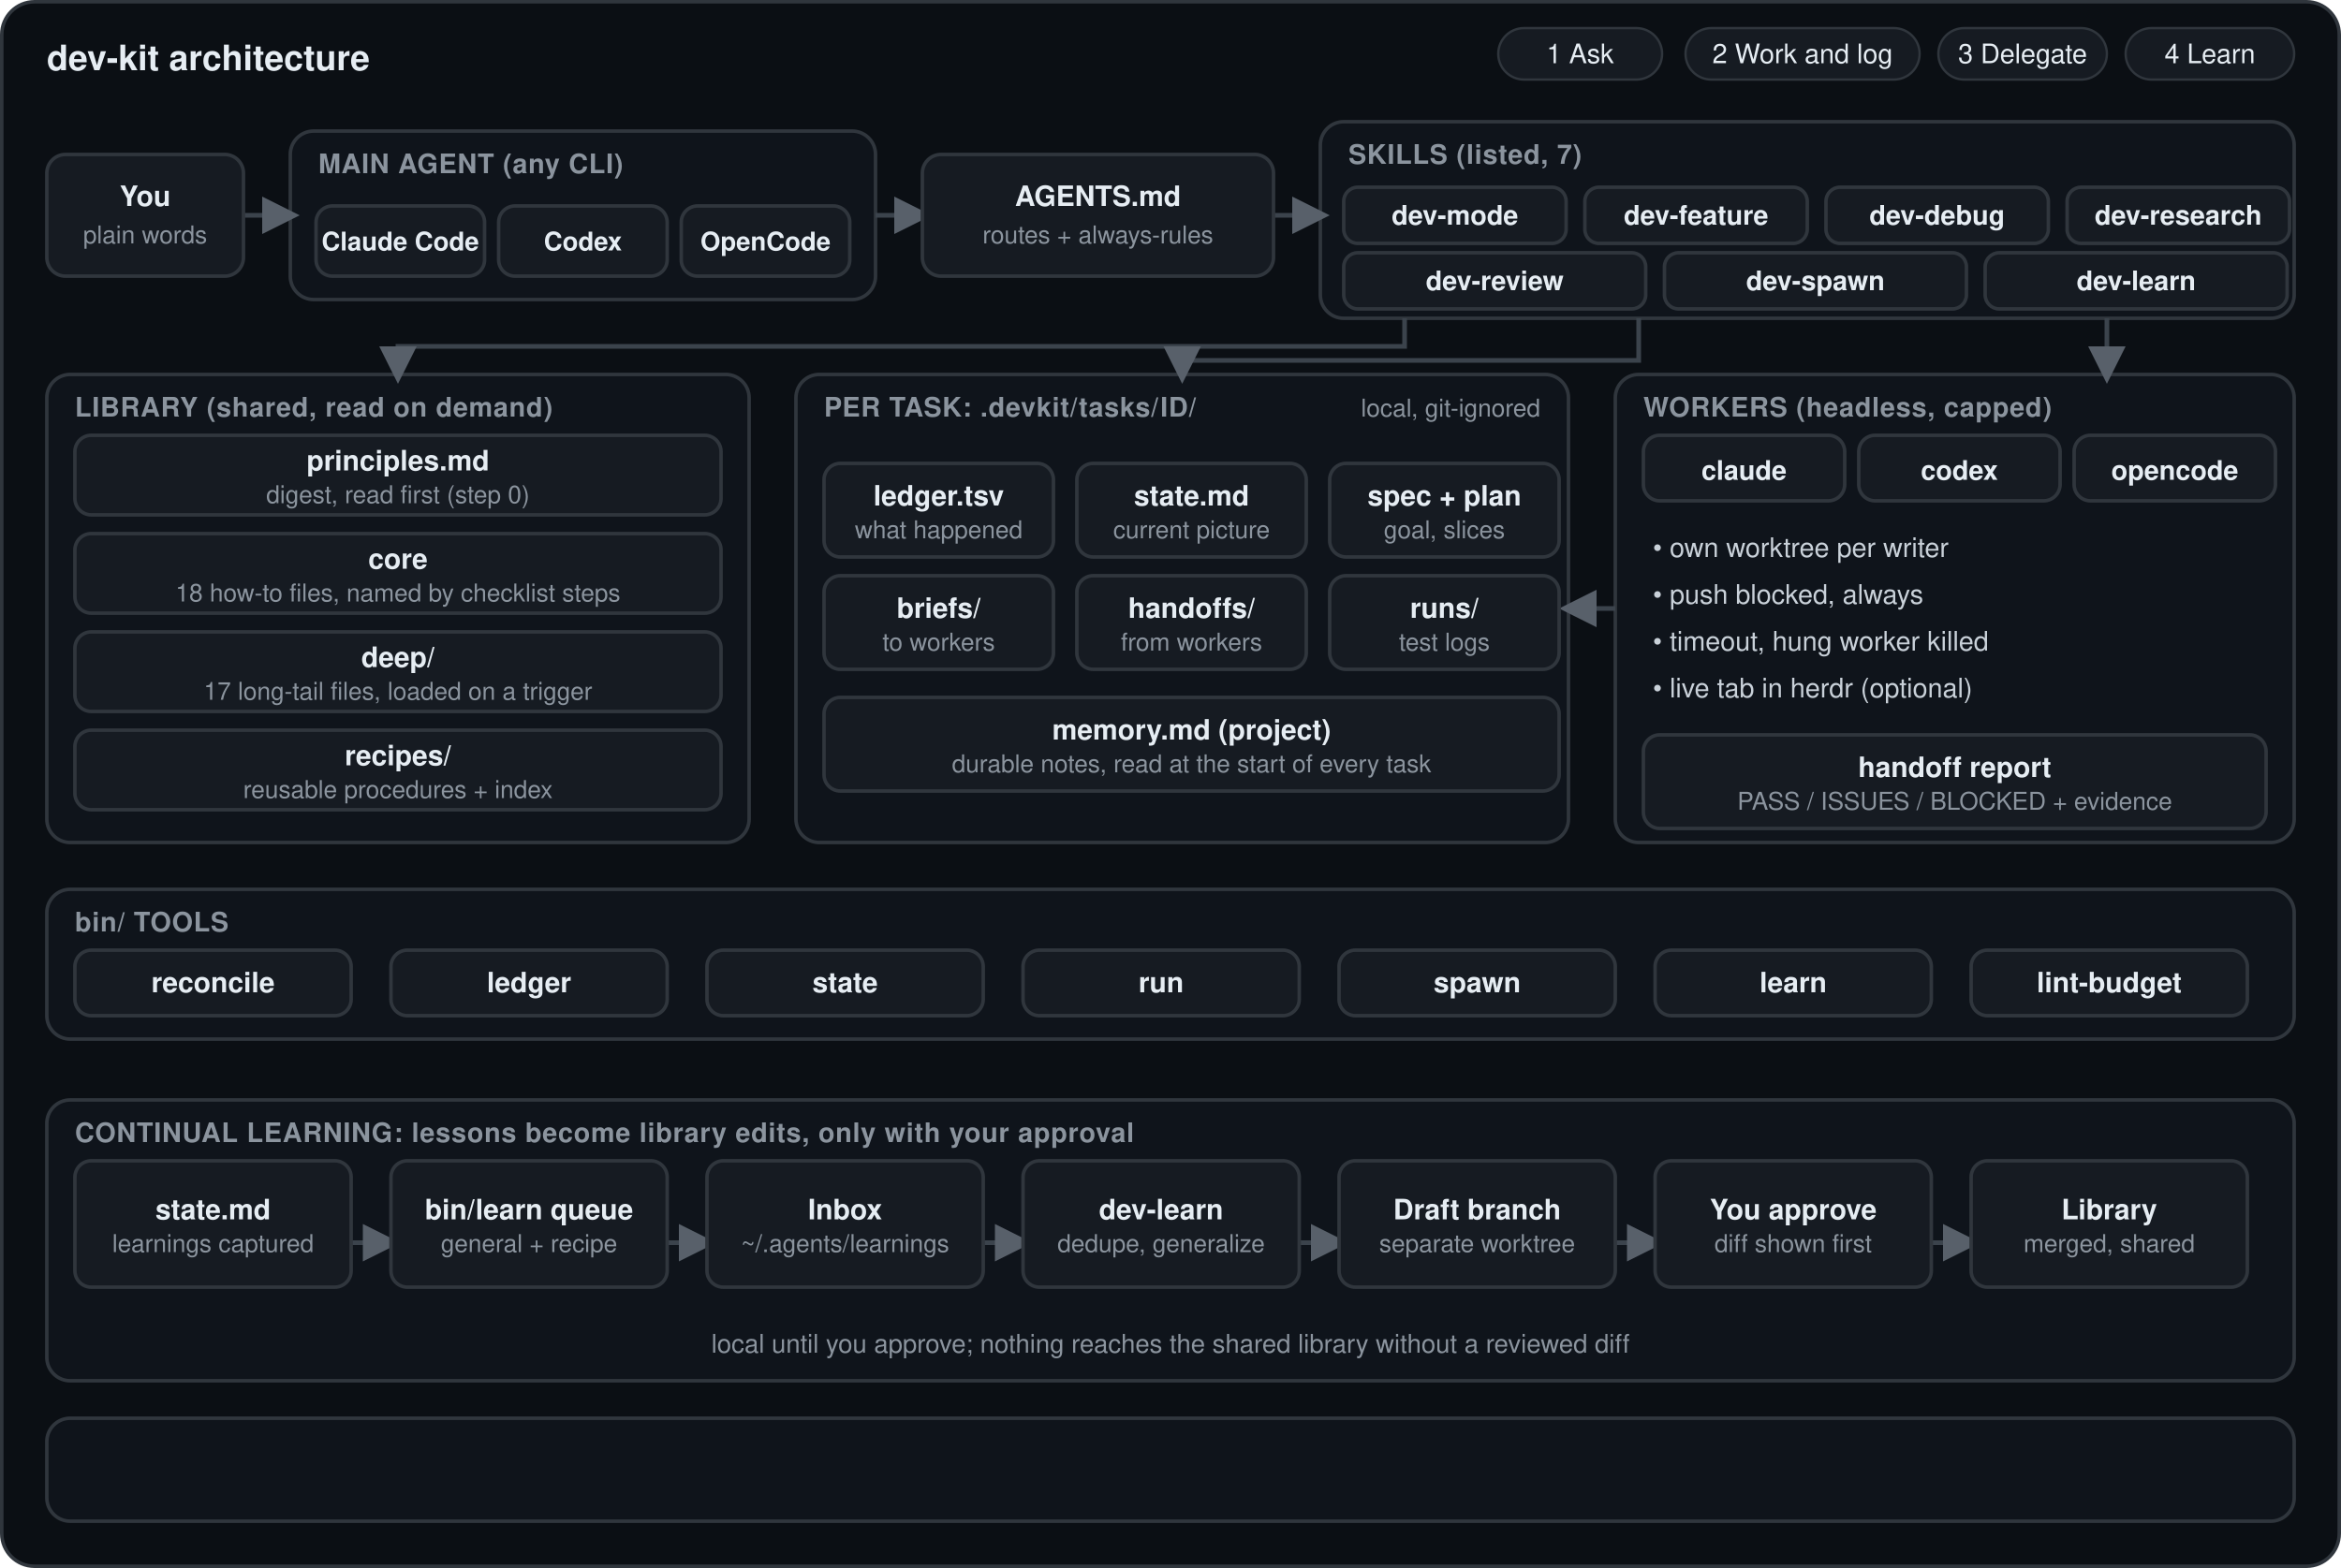
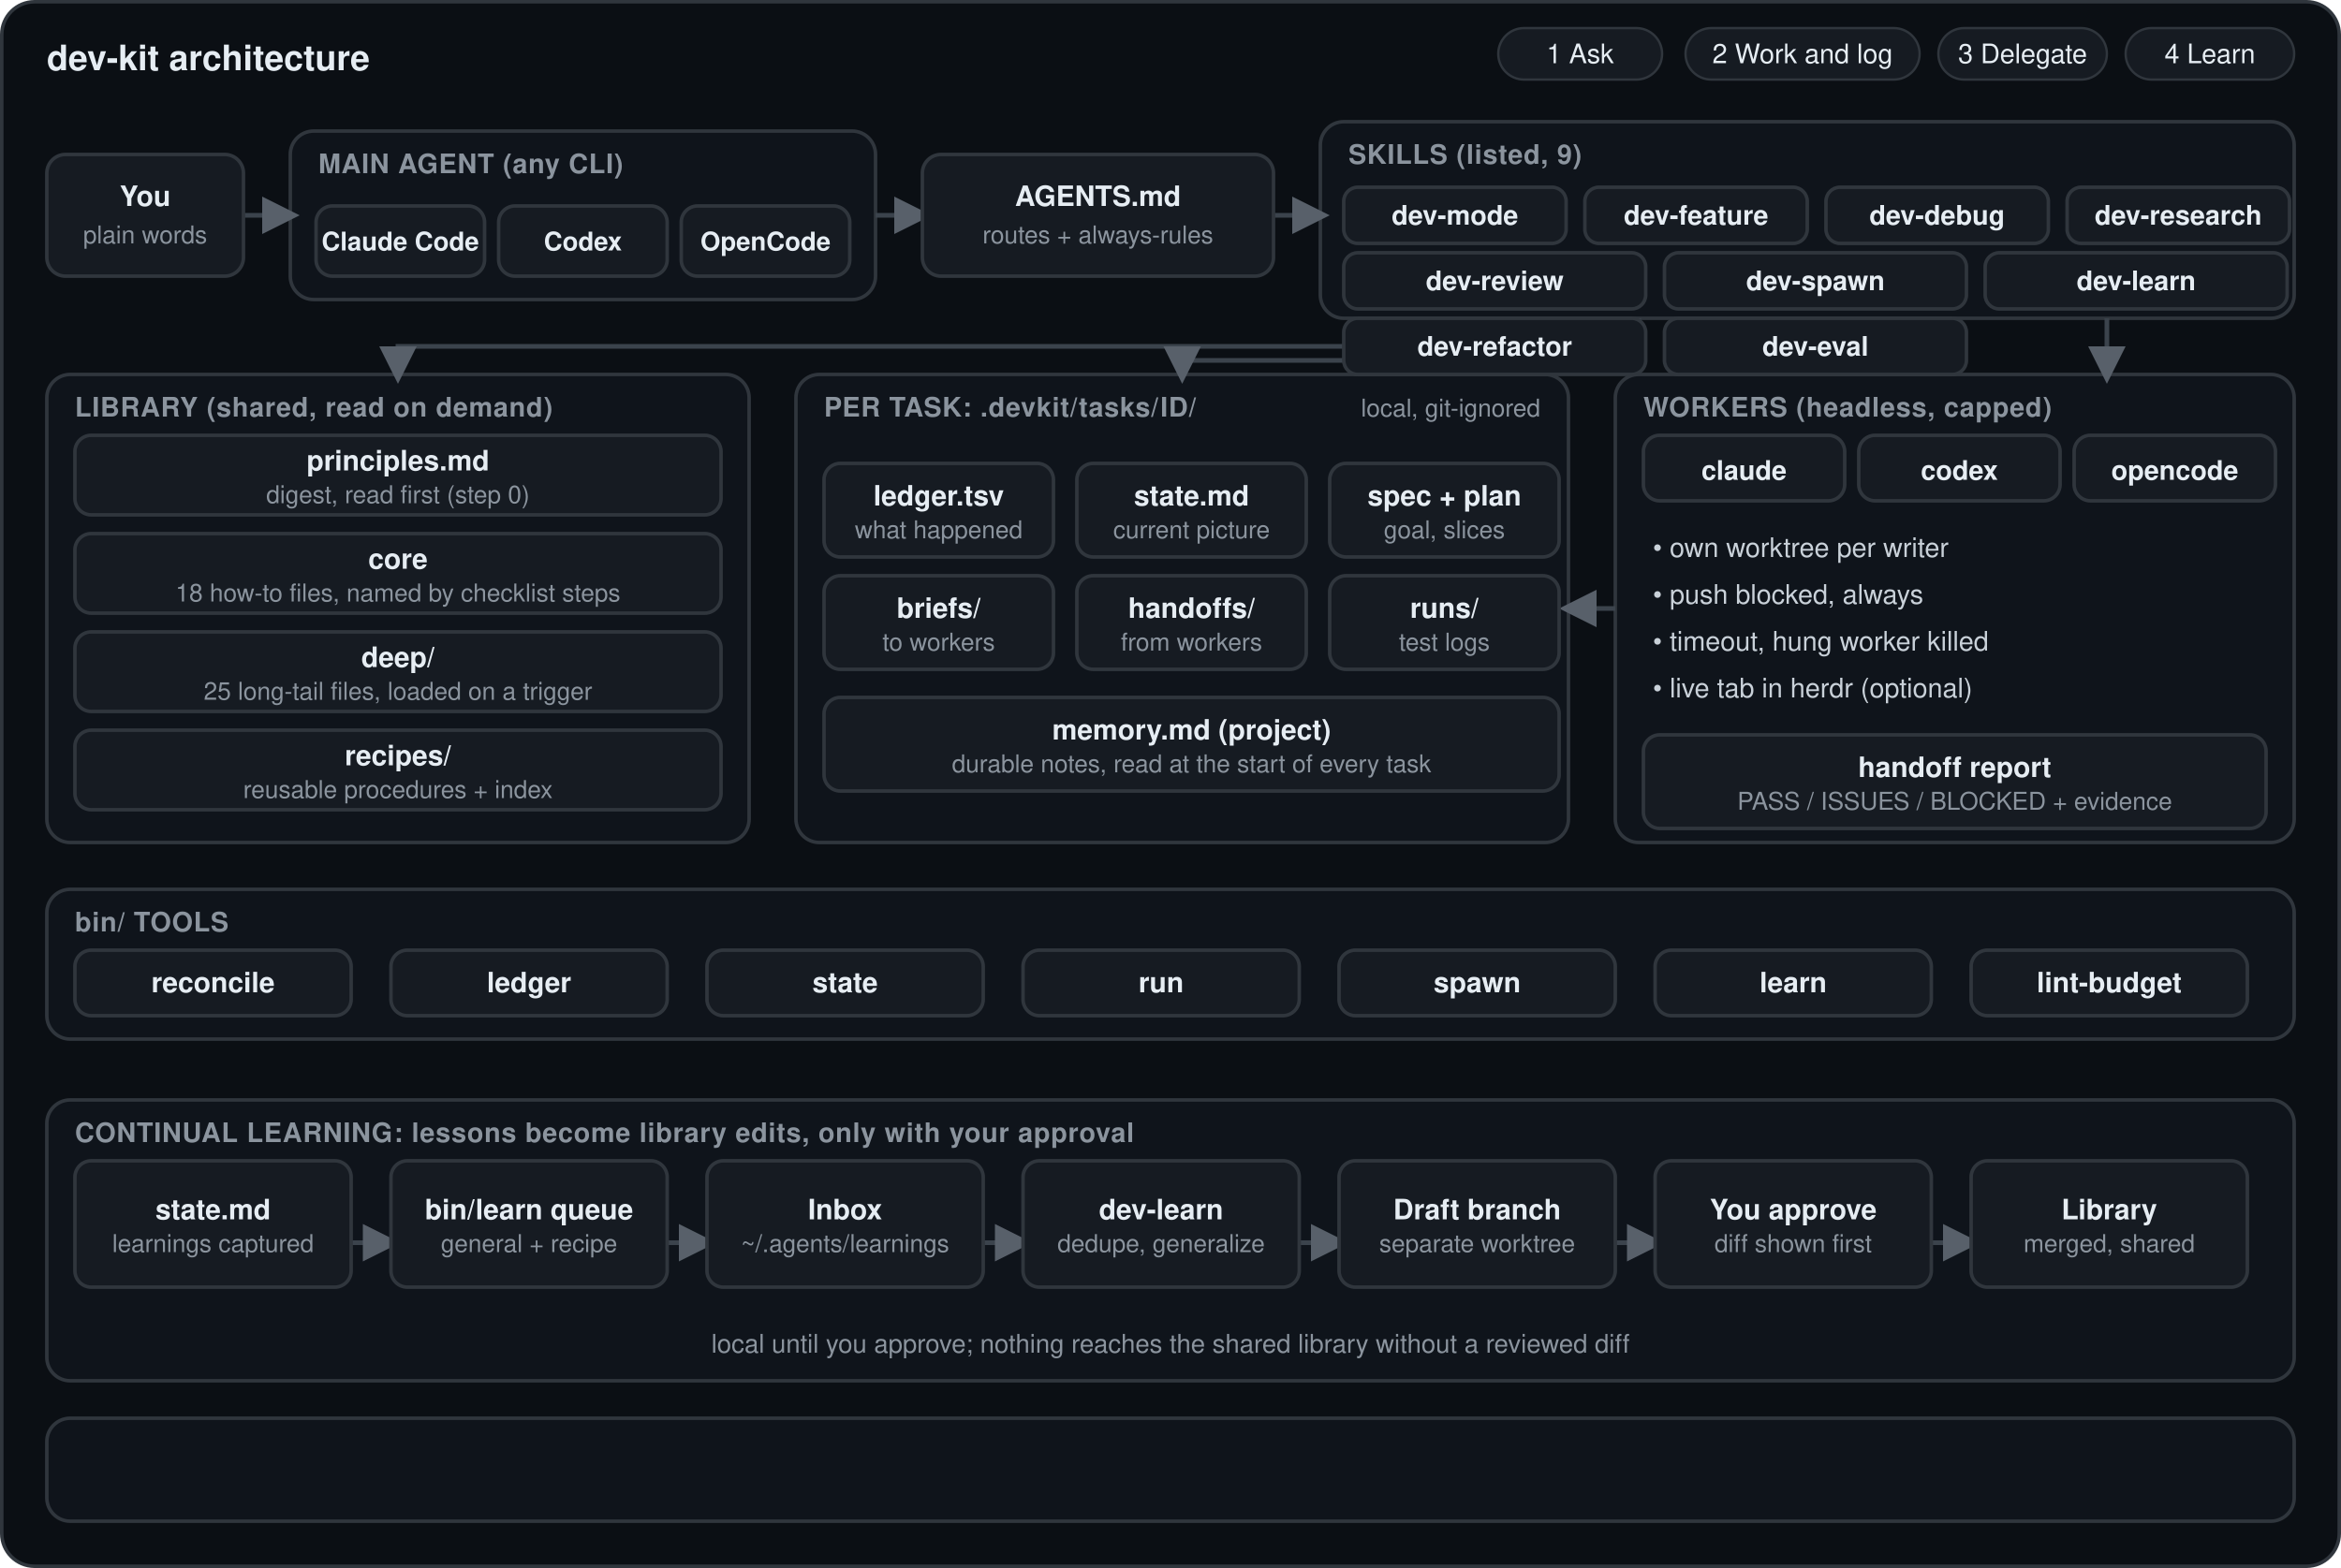
<svg xmlns="http://www.w3.org/2000/svg" viewBox="0 0 1000 670" width="1000" height="670" role="img" aria-label="dev-kit architecture: main agent, skills, library tiers, per-task folder, workers, tools and the learning pipeline">
  <style>
text{font-family:system-ui,-apple-system,"Segoe UI",Helvetica,Arial,sans-serif}
.h{fill:#e6edf3;font-size:15px;font-weight:600}
.pt{fill:#8b949e;font-size:11.5px;font-weight:600;letter-spacing:.3px}
.t{fill:#e6edf3;font-size:12px;font-weight:600;text-anchor:middle}
.s{fill:#8b949e;font-size:10.5px;text-anchor:middle}
.l{fill:#c9d1d9;font-size:11.5px}
.cap{fill:#c9d1d9;font-size:13px;text-anchor:middle;opacity:0}
.pill{fill:#161b22;stroke:#30363d;stroke-width:1}
.pl{fill:#e6edf3;font-size:11.5px;text-anchor:middle}
.pan{fill:#0f141b;stroke:#30363d;stroke-width:1.5}
.chip{fill:#161b22;stroke:#30363d;stroke-width:1.5}
.ln{fill:none;stroke:#3b434c;stroke-width:2}
.dot{opacity:0}
@keyframes pa1{0%{stroke:#58a6ff;stroke-width:2.2}24.99%{stroke:#58a6ff;stroke-width:2.2}25%{stroke:#30363d;stroke-width:1.5}100%{stroke:#30363d;stroke-width:1.5}}@keyframes ca1{0%{stroke:#58a6ff;stroke-width:2.2;fill:#1c2b44}24.99%{stroke:#58a6ff;stroke-width:2.2;fill:#1c2b44}25%{stroke:#30363d;stroke-width:1.5;fill:#161b22}100%{stroke:#30363d;stroke-width:1.5;fill:#161b22}}@keyframes sa1{0%{stroke:#58a6ff;stroke-width:2.6}24.99%{stroke:#58a6ff;stroke-width:2.6}25%{stroke:#3b434c;stroke-width:2}100%{stroke:#3b434c;stroke-width:2}}@keyframes oa1{0%{opacity:1}24.99%{opacity:1}25%{opacity:0}100%{opacity:0}}@keyframes pa2{0%{stroke:#30363d;stroke-width:1.5}24.99%{stroke:#30363d;stroke-width:1.5}25%{stroke:#58a6ff;stroke-width:2.2}49.99%{stroke:#58a6ff;stroke-width:2.2}50%{stroke:#30363d;stroke-width:1.5}100%{stroke:#30363d;stroke-width:1.5}}@keyframes ca2{0%{stroke:#30363d;stroke-width:1.5;fill:#161b22}24.99%{stroke:#30363d;stroke-width:1.5;fill:#161b22}25%{stroke:#58a6ff;stroke-width:2.2;fill:#1c2b44}49.99%{stroke:#58a6ff;stroke-width:2.2;fill:#1c2b44}50%{stroke:#30363d;stroke-width:1.5;fill:#161b22}100%{stroke:#30363d;stroke-width:1.5;fill:#161b22}}@keyframes sa2{0%{stroke:#3b434c;stroke-width:2}24.99%{stroke:#3b434c;stroke-width:2}25%{stroke:#58a6ff;stroke-width:2.6}49.99%{stroke:#58a6ff;stroke-width:2.6}50%{stroke:#3b434c;stroke-width:2}100%{stroke:#3b434c;stroke-width:2}}@keyframes oa2{0%{opacity:0}24.99%{opacity:0}25%{opacity:1}49.99%{opacity:1}50%{opacity:0}100%{opacity:0}}@keyframes pa3{0%{stroke:#30363d;stroke-width:1.5}49.99%{stroke:#30363d;stroke-width:1.5}50%{stroke:#58a6ff;stroke-width:2.2}74.99%{stroke:#58a6ff;stroke-width:2.2}75%{stroke:#30363d;stroke-width:1.5}100%{stroke:#30363d;stroke-width:1.5}}@keyframes ca3{0%{stroke:#30363d;stroke-width:1.5;fill:#161b22}49.99%{stroke:#30363d;stroke-width:1.5;fill:#161b22}50%{stroke:#58a6ff;stroke-width:2.2;fill:#1c2b44}74.99%{stroke:#58a6ff;stroke-width:2.2;fill:#1c2b44}75%{stroke:#30363d;stroke-width:1.5;fill:#161b22}100%{stroke:#30363d;stroke-width:1.5;fill:#161b22}}@keyframes sa3{0%{stroke:#3b434c;stroke-width:2}49.99%{stroke:#3b434c;stroke-width:2}50%{stroke:#58a6ff;stroke-width:2.6}74.99%{stroke:#58a6ff;stroke-width:2.6}75%{stroke:#3b434c;stroke-width:2}100%{stroke:#3b434c;stroke-width:2}}@keyframes oa3{0%{opacity:0}49.99%{opacity:0}50%{opacity:1}74.99%{opacity:1}75%{opacity:0}100%{opacity:0}}@keyframes pa4{0%{stroke:#30363d;stroke-width:1.5}74.99%{stroke:#30363d;stroke-width:1.5}75%{stroke:#58a6ff;stroke-width:2.2}99.99%{stroke:#58a6ff;stroke-width:2.2}}@keyframes ca4{0%{stroke:#30363d;stroke-width:1.5;fill:#161b22}74.99%{stroke:#30363d;stroke-width:1.5;fill:#161b22}75%{stroke:#58a6ff;stroke-width:2.2;fill:#1c2b44}99.99%{stroke:#58a6ff;stroke-width:2.2;fill:#1c2b44}}@keyframes sa4{0%{stroke:#3b434c;stroke-width:2}74.99%{stroke:#3b434c;stroke-width:2}75%{stroke:#58a6ff;stroke-width:2.6}99.99%{stroke:#58a6ff;stroke-width:2.6}}@keyframes oa4{0%{opacity:0}74.99%{opacity:0}75%{opacity:1}99.99%{opacity:1}}@keyframes pa123{0%{stroke:#58a6ff;stroke-width:2.2}74.99%{stroke:#58a6ff;stroke-width:2.2}75%{stroke:#30363d;stroke-width:1.5}100%{stroke:#30363d;stroke-width:1.5}}@keyframes ca123{0%{stroke:#58a6ff;stroke-width:2.2;fill:#1c2b44}74.99%{stroke:#58a6ff;stroke-width:2.2;fill:#1c2b44}75%{stroke:#30363d;stroke-width:1.5;fill:#161b22}100%{stroke:#30363d;stroke-width:1.5;fill:#161b22}}@keyframes sa123{0%{stroke:#58a6ff;stroke-width:2.6}74.99%{stroke:#58a6ff;stroke-width:2.6}75%{stroke:#3b434c;stroke-width:2}100%{stroke:#3b434c;stroke-width:2}}@keyframes oa123{0%{opacity:1}74.99%{opacity:1}75%{opacity:0}100%{opacity:0}}@keyframes pa23{0%{stroke:#30363d;stroke-width:1.5}24.99%{stroke:#30363d;stroke-width:1.5}25%{stroke:#58a6ff;stroke-width:2.2}74.99%{stroke:#58a6ff;stroke-width:2.2}75%{stroke:#30363d;stroke-width:1.5}100%{stroke:#30363d;stroke-width:1.5}}@keyframes ca23{0%{stroke:#30363d;stroke-width:1.5;fill:#161b22}24.99%{stroke:#30363d;stroke-width:1.5;fill:#161b22}25%{stroke:#58a6ff;stroke-width:2.2;fill:#1c2b44}74.99%{stroke:#58a6ff;stroke-width:2.2;fill:#1c2b44}75%{stroke:#30363d;stroke-width:1.5;fill:#161b22}100%{stroke:#30363d;stroke-width:1.5;fill:#161b22}}@keyframes sa23{0%{stroke:#3b434c;stroke-width:2}24.99%{stroke:#3b434c;stroke-width:2}25%{stroke:#58a6ff;stroke-width:2.6}74.99%{stroke:#58a6ff;stroke-width:2.6}75%{stroke:#3b434c;stroke-width:2}100%{stroke:#3b434c;stroke-width:2}}@keyframes oa23{0%{opacity:0}24.99%{opacity:0}25%{opacity:1}74.99%{opacity:1}75%{opacity:0}100%{opacity:0}}@keyframes pa14{0%{stroke:#58a6ff;stroke-width:2.2}24.99%{stroke:#58a6ff;stroke-width:2.2}25%{stroke:#30363d;stroke-width:1.5}74.99%{stroke:#30363d;stroke-width:1.5}75%{stroke:#58a6ff;stroke-width:2.2}99.99%{stroke:#58a6ff;stroke-width:2.2}}@keyframes ca14{0%{stroke:#58a6ff;stroke-width:2.2;fill:#1c2b44}24.99%{stroke:#58a6ff;stroke-width:2.2;fill:#1c2b44}25%{stroke:#30363d;stroke-width:1.5;fill:#161b22}74.99%{stroke:#30363d;stroke-width:1.5;fill:#161b22}75%{stroke:#58a6ff;stroke-width:2.2;fill:#1c2b44}99.99%{stroke:#58a6ff;stroke-width:2.2;fill:#1c2b44}}@keyframes sa14{0%{stroke:#58a6ff;stroke-width:2.6}24.99%{stroke:#58a6ff;stroke-width:2.6}25%{stroke:#3b434c;stroke-width:2}74.99%{stroke:#3b434c;stroke-width:2}75%{stroke:#58a6ff;stroke-width:2.6}99.99%{stroke:#58a6ff;stroke-width:2.6}}@keyframes oa14{0%{opacity:1}24.99%{opacity:1}25%{opacity:0}74.99%{opacity:0}75%{opacity:1}99.99%{opacity:1}}@keyframes pa34{0%{stroke:#30363d;stroke-width:1.5}49.99%{stroke:#30363d;stroke-width:1.5}50%{stroke:#58a6ff;stroke-width:2.2}99.99%{stroke:#58a6ff;stroke-width:2.2}}@keyframes ca34{0%{stroke:#30363d;stroke-width:1.5;fill:#161b22}49.99%{stroke:#30363d;stroke-width:1.5;fill:#161b22}50%{stroke:#58a6ff;stroke-width:2.2;fill:#1c2b44}99.99%{stroke:#58a6ff;stroke-width:2.2;fill:#1c2b44}}@keyframes sa34{0%{stroke:#3b434c;stroke-width:2}49.99%{stroke:#3b434c;stroke-width:2}50%{stroke:#58a6ff;stroke-width:2.6}99.99%{stroke:#58a6ff;stroke-width:2.6}}@keyframes oa34{0%{opacity:0}49.99%{opacity:0}50%{opacity:1}99.99%{opacity:1}}@keyframes pulse{0%{stroke:#58a6ff;stroke-width:2.2;fill:#1c2b44}3.750%{stroke:#58a6ff;stroke-width:2.2;fill:#1c2b44}3.760%{stroke:#30363d;stroke-width:1.5;fill:#161b22}100%{stroke:#30363d;stroke-width:1.5;fill:#161b22}}@keyframes pillon{0%{fill:#1f6feb}25%{fill:#1f6feb}25.01%{fill:#161b22}100%{fill:#161b22}}
@media (prefers-reduced-motion:reduce){*{animation:none!important}.cap{opacity:0}}
</style>
  <defs>
    <marker id="ar" markerWidth="8" markerHeight="8" refX="6" refY="4" orient="auto">
      <path d="M0,0 L8,4 L0,8 z" fill="#58606a" />
    </marker>
    <filter id="gl" x="-150%" y="-150%" width="400%" height="400%">
      <feGaussianBlur stdDeviation="3" />
    </filter>
  </defs>
  <rect x="0.75" y="0.75" width="998.5" height="668.5" rx="14" fill="#0b0f14" stroke="#30363d" stroke-width="1.5" />
  <text x="20" y="30" class="h">dev-kit architecture</text>
  <rect class="pill" x="640" y="12" width="70" height="22" rx="11" style="animation:pillon 24s linear infinite;animation-delay:0s" />
  <text class="pl" x="675.0" y="27">1 Ask</text>
  <rect class="pill" x="720" y="12" width="100" height="22" rx="11" style="animation:pillon 24s linear infinite;animation-delay:6s" />
  <text class="pl" x="770.0" y="27">2 Work and log</text>
  <rect class="pill" x="828" y="12" width="72" height="22" rx="11" style="animation:pillon 24s linear infinite;animation-delay:12s" />
  <text class="pl" x="864.0" y="27">3 Delegate</text>
  <rect class="pill" x="908" y="12" width="72" height="22" rx="11" style="animation:pillon 24s linear infinite;animation-delay:18s" />
  <text class="pl" x="944.0" y="27">4 Learn</text>
  <rect class="pan" x="564" y="52" width="416" height="84" rx="10" style="animation:pa123 24s linear infinite;" />
-   <text class="pt" x="576" y="70">SKILLS (listed, 7)</text>
+   <text class="pt" x="576" y="70">SKILLS (listed, 9)</text>
  <rect class="pan" x="124" y="56" width="250" height="72" rx="10" style="animation:pa1 24s linear infinite;" />
  <text class="pt" x="136" y="74">MAIN AGENT (any CLI)</text>
  <rect class="pan" x="20" y="160" width="300" height="200" rx="10" style="animation:pa14 24s linear infinite;" />
  <text class="pt" x="32" y="178">LIBRARY (shared, read on demand)</text>
  <rect class="pan" x="340" y="160" width="330" height="200" rx="10" style="animation:pa23 24s linear infinite;" />
  <text class="pt" x="352" y="178">PER TASK: .devkit/tasks/ID/</text>
  <text class="s" x="658" y="178" style="text-anchor:end">local, git-ignored</text>
  <rect class="pan" x="690" y="160" width="290" height="200" rx="10" style="animation:pa3 24s linear infinite;" />
  <text class="pt" x="702" y="178">WORKERS (headless, capped)</text>
  <rect class="pan" x="20" y="380" width="960" height="64" rx="10" style="" />
  <text class="pt" x="32" y="398">bin/ TOOLS</text>
  <rect class="pan" x="20" y="470" width="960" height="120" rx="10" style="animation:pa4 24s linear infinite;" />
  <text class="pt" x="32" y="488">CONTINUAL LEARNING: lessons become library edits, only with your approval</text>
  <path class="ln" d="M104,92 L124,92" marker-end="url(#ar)" style="animation:sa1 24s linear infinite;" />
  <path class="ln" d="M374,92 L394,92" marker-end="url(#ar)" style="animation:sa1 24s linear infinite;" />
  <path class="ln" d="M544,92 L564,92" marker-end="url(#ar)" style="animation:sa1 24s linear infinite;" />
  <path class="ln" d="M600,136 L600,148 L170,148 L170,160" marker-end="url(#ar)" style="animation:sa1 24s linear infinite;" />
  <path class="ln" d="M700,136 L700,154 L505,154 L505,160" marker-end="url(#ar)" style="animation:sa2 24s linear infinite;" />
  <path class="ln" d="M900,136 L900,160" marker-end="url(#ar)" style="animation:sa3 24s linear infinite;" />
  <path class="ln" d="M690,260 L670,260" marker-end="url(#ar)" style="animation:sa3 24s linear infinite;" />
  <path class="ln" d="M150,531 L167,531" marker-end="url(#ar)" style="animation:sa4 24s linear infinite;" />
  <path class="ln" d="M285,531 L302,531" marker-end="url(#ar)" style="animation:sa4 24s linear infinite;" />
  <path class="ln" d="M420,531 L437,531" marker-end="url(#ar)" style="animation:sa4 24s linear infinite;" />
  <path class="ln" d="M555,531 L572,531" marker-end="url(#ar)" style="animation:sa4 24s linear infinite;" />
  <path class="ln" d="M690,531 L707,531" marker-end="url(#ar)" style="animation:sa4 24s linear infinite;" />
  <path class="ln" d="M825,531 L842,531" marker-end="url(#ar)" style="animation:sa4 24s linear infinite;" />
  <circle class="dot" r="9" fill="#58a6ff" filter="url(#gl)" style="animation:oa1 24s linear infinite">
    <animateMotion dur="24s" repeatCount="indefinite" path="M104,92 L124,92 M374,92 L394,92 M544,92 L564,92 M600,136 L600,148 L170,148 L170,160" keyTimes="0;0.225;1" keyPoints="0;1;1" calcMode="linear" />
  </circle>
  <circle class="dot" r="4.5" fill="#79c0ff" style="animation:oa1 24s linear infinite">
    <animateMotion dur="24s" repeatCount="indefinite" path="M104,92 L124,92 M374,92 L394,92 M544,92 L564,92 M600,136 L600,148 L170,148 L170,160" keyTimes="0;0.225;1" keyPoints="0;1;1" calcMode="linear" />
  </circle>
  <circle class="dot" r="9" fill="#58a6ff" filter="url(#gl)" style="animation:oa2 24s linear infinite">
    <animateMotion dur="24s" repeatCount="indefinite" path="M700,136 L700,154 L505,154 L505,160" keyTimes="0;0.25;0.475;1" keyPoints="0;0;1;1" calcMode="linear" />
  </circle>
  <circle class="dot" r="4.5" fill="#79c0ff" style="animation:oa2 24s linear infinite">
    <animateMotion dur="24s" repeatCount="indefinite" path="M700,136 L700,154 L505,154 L505,160" keyTimes="0;0.25;0.475;1" keyPoints="0;0;1;1" calcMode="linear" />
  </circle>
  <circle class="dot" r="9" fill="#58a6ff" filter="url(#gl)" style="animation:oa3 24s linear infinite">
    <animateMotion dur="24s" repeatCount="indefinite" path="M900,136 L900,160 M690,260 L670,260" keyTimes="0;0.5;0.725;1" keyPoints="0;0;1;1" calcMode="linear" />
  </circle>
  <circle class="dot" r="4.5" fill="#79c0ff" style="animation:oa3 24s linear infinite">
    <animateMotion dur="24s" repeatCount="indefinite" path="M900,136 L900,160 M690,260 L670,260" keyTimes="0;0.5;0.725;1" keyPoints="0;0;1;1" calcMode="linear" />
  </circle>
  <circle class="dot" r="9" fill="#58a6ff" filter="url(#gl)" style="animation:oa4 24s linear infinite">
    <animateMotion dur="24s" repeatCount="indefinite" path="M91,531 L901,531" keyTimes="0;0.75;0.975;1" keyPoints="0;0;1;1" calcMode="linear" />
  </circle>
  <circle class="dot" r="4.5" fill="#79c0ff" style="animation:oa4 24s linear infinite">
    <animateMotion dur="24s" repeatCount="indefinite" path="M91,531 L901,531" keyTimes="0;0.75;0.975;1" keyPoints="0;0;1;1" calcMode="linear" />
  </circle>
  <rect class="chip" x="20" y="66" width="84" height="52" rx="8" style="animation:ca1 24s linear infinite;" />
  <text class="t" x="62" y="88">You</text>
  <text class="s" x="62" y="104">plain words</text>
  <rect class="chip" x="135" y="88" width="72" height="30" rx="7" />
  <text class="t" x="171" y="107" style="font-size:11px">Claude Code</text>
  <rect class="chip" x="213" y="88" width="72" height="30" rx="7" />
  <text class="t" x="249" y="107" style="font-size:11px">Codex</text>
  <rect class="chip" x="291" y="88" width="72" height="30" rx="7" />
  <text class="t" x="327" y="107" style="font-size:11px">OpenCode</text>
  <rect class="chip" x="394" y="66" width="150" height="52" rx="8" style="animation:ca1 24s linear infinite;" />
  <text class="t" x="469" y="88">AGENTS.md</text>
  <text class="s" x="469" y="104">routes + always-rules</text>
  <rect class="chip" x="574" y="80" width="95" height="24" rx="6" />
  <text class="t" x="621.5" y="96" style="font-size:11.5px">dev-mode</text>
  <rect class="chip" x="677" y="80" width="95" height="24" rx="6" />
  <text class="t" x="724.5" y="96" style="font-size:11.5px">dev-feature</text>
  <rect class="chip" x="780" y="80" width="95" height="24" rx="6" />
  <text class="t" x="827.5" y="96" style="font-size:11.5px">dev-debug</text>
  <rect class="chip" x="883" y="80" width="95" height="24" rx="6" />
  <text class="t" x="930.5" y="96" style="font-size:11.5px">dev-research</text>
  <rect class="chip" x="574" y="108" width="129" height="24" rx="6" />
  <text class="t" x="638.5" y="124" style="font-size:11.5px">dev-review</text>
  <rect class="chip" x="711" y="108" width="129" height="24" rx="6" />
  <text class="t" x="775.5" y="124" style="font-size:11.5px">dev-spawn</text>
  <rect class="chip" x="848" y="108" width="129" height="24" rx="6" />
  <text class="t" x="912.5" y="124" style="font-size:11.5px">dev-learn</text>
+   <rect class="chip" x="574" y="136" width="129" height="24" rx="6" />
+   <text class="t" x="638.5" y="152" style="font-size:11.5px">dev-refactor</text>
+   <rect class="chip" x="711" y="136" width="129" height="24" rx="6" />
+   <text class="t" x="775.5" y="152" style="font-size:11.5px">dev-eval</text>
  <rect class="chip" x="32" y="186" width="276" height="34" rx="7" style="animation:ca1 24s linear infinite;" />
  <text class="t" x="170.0" y="201.0">principles.md</text>
  <text class="s" x="170.0" y="215.0">digest, read first (step 0)</text>
  <rect class="chip" x="32" y="228" width="276" height="34" rx="7" style="" />
  <text class="t" x="170.0" y="243.0">core</text>
  <text class="s" x="170.0" y="257.0">18 how-to files, named by checklist steps</text>
  <rect class="chip" x="32" y="270" width="276" height="34" rx="7" style="" />
  <text class="t" x="170.0" y="285.0">deep/</text>
-   <text class="s" x="170.0" y="299.0">17 long-tail files, loaded on a trigger</text>
+   <text class="s" x="170.0" y="299.0">25 long-tail files, loaded on a trigger</text>
  <rect class="chip" x="32" y="312" width="276" height="34" rx="7" style="animation:ca4 24s linear infinite;" />
  <text class="t" x="170.0" y="327.0">recipes/</text>
  <text class="s" x="170.0" y="341.0">reusable procedures + index</text>
  <rect class="chip" x="352" y="198" width="98" height="40" rx="7" style="animation:ca2 24s linear infinite;" />
  <text class="t" x="401.0" y="216.0">ledger.tsv</text>
  <text class="s" x="401.0" y="230.0">what happened</text>
  <rect class="chip" x="460" y="198" width="98" height="40" rx="7" style="animation:ca2 24s linear infinite;" />
  <text class="t" x="509.0" y="216.0">state.md</text>
  <text class="s" x="509.0" y="230.0">current picture</text>
  <rect class="chip" x="568" y="198" width="98" height="40" rx="7" style="" />
  <text class="t" x="617.0" y="216.0">spec + plan</text>
  <text class="s" x="617.0" y="230.0">goal, slices</text>
  <rect class="chip" x="352" y="246" width="98" height="40" rx="7" style="animation:ca3 24s linear infinite;" />
  <text class="t" x="401.0" y="264.0">briefs/</text>
  <text class="s" x="401.0" y="278.0">to workers</text>
  <rect class="chip" x="460" y="246" width="98" height="40" rx="7" style="animation:ca3 24s linear infinite;" />
  <text class="t" x="509.0" y="264.0">handoffs/</text>
  <text class="s" x="509.0" y="278.0">from workers</text>
  <rect class="chip" x="568" y="246" width="98" height="40" rx="7" style="animation:ca2 24s linear infinite;" />
  <text class="t" x="617.0" y="264.0">runs/</text>
  <text class="s" x="617.0" y="278.0">test logs</text>
  <rect class="chip" x="352" y="298" width="314" height="40" rx="7" style="animation:ca1 24s linear infinite;" />
  <text class="t" x="509.0" y="316.0">memory.md (project)</text>
  <text class="s" x="509.0" y="330.0">durable notes, read at the start of every task</text>
  <rect class="chip" x="702" y="186" width="86" height="28" rx="7" />
  <text class="t" x="745" y="205" style="font-size:11.5px">claude</text>
  <rect class="chip" x="794" y="186" width="86" height="28" rx="7" />
  <text class="t" x="837" y="205" style="font-size:11.5px">codex</text>
  <rect class="chip" x="886" y="186" width="86" height="28" rx="7" />
  <text class="t" x="929" y="205" style="font-size:11.5px">opencode</text>
  <text class="l" x="706" y="238">• own worktree per writer</text>
  <text class="l" x="706" y="258">• push blocked, always</text>
  <text class="l" x="706" y="278">• timeout, hung worker killed</text>
  <text class="l" x="706" y="298">• live tab in herdr (optional)</text>
  <rect class="chip" x="702" y="314" width="266" height="40" rx="7" style="" />
  <text class="t" x="835.0" y="332.0">handoff report</text>
  <text class="s" x="835.0" y="346.0">PASS / ISSUES / BLOCKED + evidence</text>
  <rect class="chip" x="32" y="406" width="118" height="28" rx="7" style="animation:ca1 24s linear infinite;" />
  <text class="t" x="91.0" y="424.0">reconcile</text>
  <rect class="chip" x="167" y="406" width="118" height="28" rx="7" style="animation:ca2 24s linear infinite;" />
  <text class="t" x="226.0" y="424.0">ledger</text>
  <rect class="chip" x="302" y="406" width="118" height="28" rx="7" style="animation:ca2 24s linear infinite;" />
  <text class="t" x="361.0" y="424.0">state</text>
  <rect class="chip" x="437" y="406" width="118" height="28" rx="7" style="animation:ca2 24s linear infinite;" />
  <text class="t" x="496.0" y="424.0">run</text>
  <rect class="chip" x="572" y="406" width="118" height="28" rx="7" style="animation:ca3 24s linear infinite;" />
  <text class="t" x="631.0" y="424.0">spawn</text>
  <rect class="chip" x="707" y="406" width="118" height="28" rx="7" style="animation:ca4 24s linear infinite;" />
  <text class="t" x="766.0" y="424.0">learn</text>
  <rect class="chip" x="842" y="406" width="118" height="28" rx="7" style="" />
  <text class="t" x="901.0" y="424.0">lint-budget</text>
  <rect class="chip" x="32" y="496" width="118" height="54" rx="7" style="animation:pulse 24s linear infinite;animation-delay:17.55s" />
  <text class="t" x="91.0" y="521.0">state.md</text>
  <text class="s" x="91.0" y="535.0">learnings captured</text>
  <rect class="chip" x="167" y="496" width="118" height="54" rx="7" style="animation:pulse 24s linear infinite;animation-delay:18.45s" />
  <text class="t" x="226.0" y="521.0">bin/learn queue</text>
  <text class="s" x="226.0" y="535.0">general + recipe</text>
  <rect class="chip" x="302" y="496" width="118" height="54" rx="7" style="animation:pulse 24s linear infinite;animation-delay:19.35s" />
  <text class="t" x="361.0" y="521.0">Inbox</text>
  <text class="s" x="361.0" y="535.0">~/.agents/learnings</text>
  <rect class="chip" x="437" y="496" width="118" height="54" rx="7" style="animation:pulse 24s linear infinite;animation-delay:20.25s" />
  <text class="t" x="496.0" y="521.0">dev-learn</text>
  <text class="s" x="496.0" y="535.0">dedupe, generalize</text>
  <rect class="chip" x="572" y="496" width="118" height="54" rx="7" style="animation:pulse 24s linear infinite;animation-delay:21.15s" />
  <text class="t" x="631.0" y="521.0">Draft branch</text>
  <text class="s" x="631.0" y="535.0">separate worktree</text>
  <rect class="chip" x="707" y="496" width="118" height="54" rx="7" style="animation:pulse 24s linear infinite;animation-delay:22.05s" />
  <text class="t" x="766.0" y="521.0">You approve</text>
  <text class="s" x="766.0" y="535.0">diff shown first</text>
  <rect class="chip" x="842" y="496" width="118" height="54" rx="7" style="animation:pulse 24s linear infinite;animation-delay:22.95s" />
  <text class="t" x="901.0" y="521.0">Library</text>
  <text class="s" x="901.0" y="535.0">merged, shared</text>
  <text class="s" x="500" y="578" style="font-size:11px">local until you approve; nothing reaches the shared library without a reviewed diff</text>
  <rect x="20" y="606" width="960" height="44" rx="10" fill="#0f141b" stroke="#30363d" stroke-width="1.5" />
  <text class="cap" x="500" y="634" style="animation:oa1 24s linear infinite">Ask: you describe the work, AGENTS.md routes it to a skill, and the skill skims the principles digest first.</text>
  <text class="cap" x="500" y="634" style="animation:oa2 24s linear infinite">Work and log: every step lands in the ledger, a short state.md keeps the current picture, tests run quietly.</text>
  <text class="cap" x="500" y="634" style="animation:oa3 24s linear infinite">Delegate: big or independent work goes to workers on any CLI; they report back through handoff files.</text>
  <text class="cap" x="500" y="634" style="animation:oa4 24s linear infinite">Learn: lessons are queued locally, dev-learn drafts a library change on a branch, and nothing merges without you.</text>
</svg>
